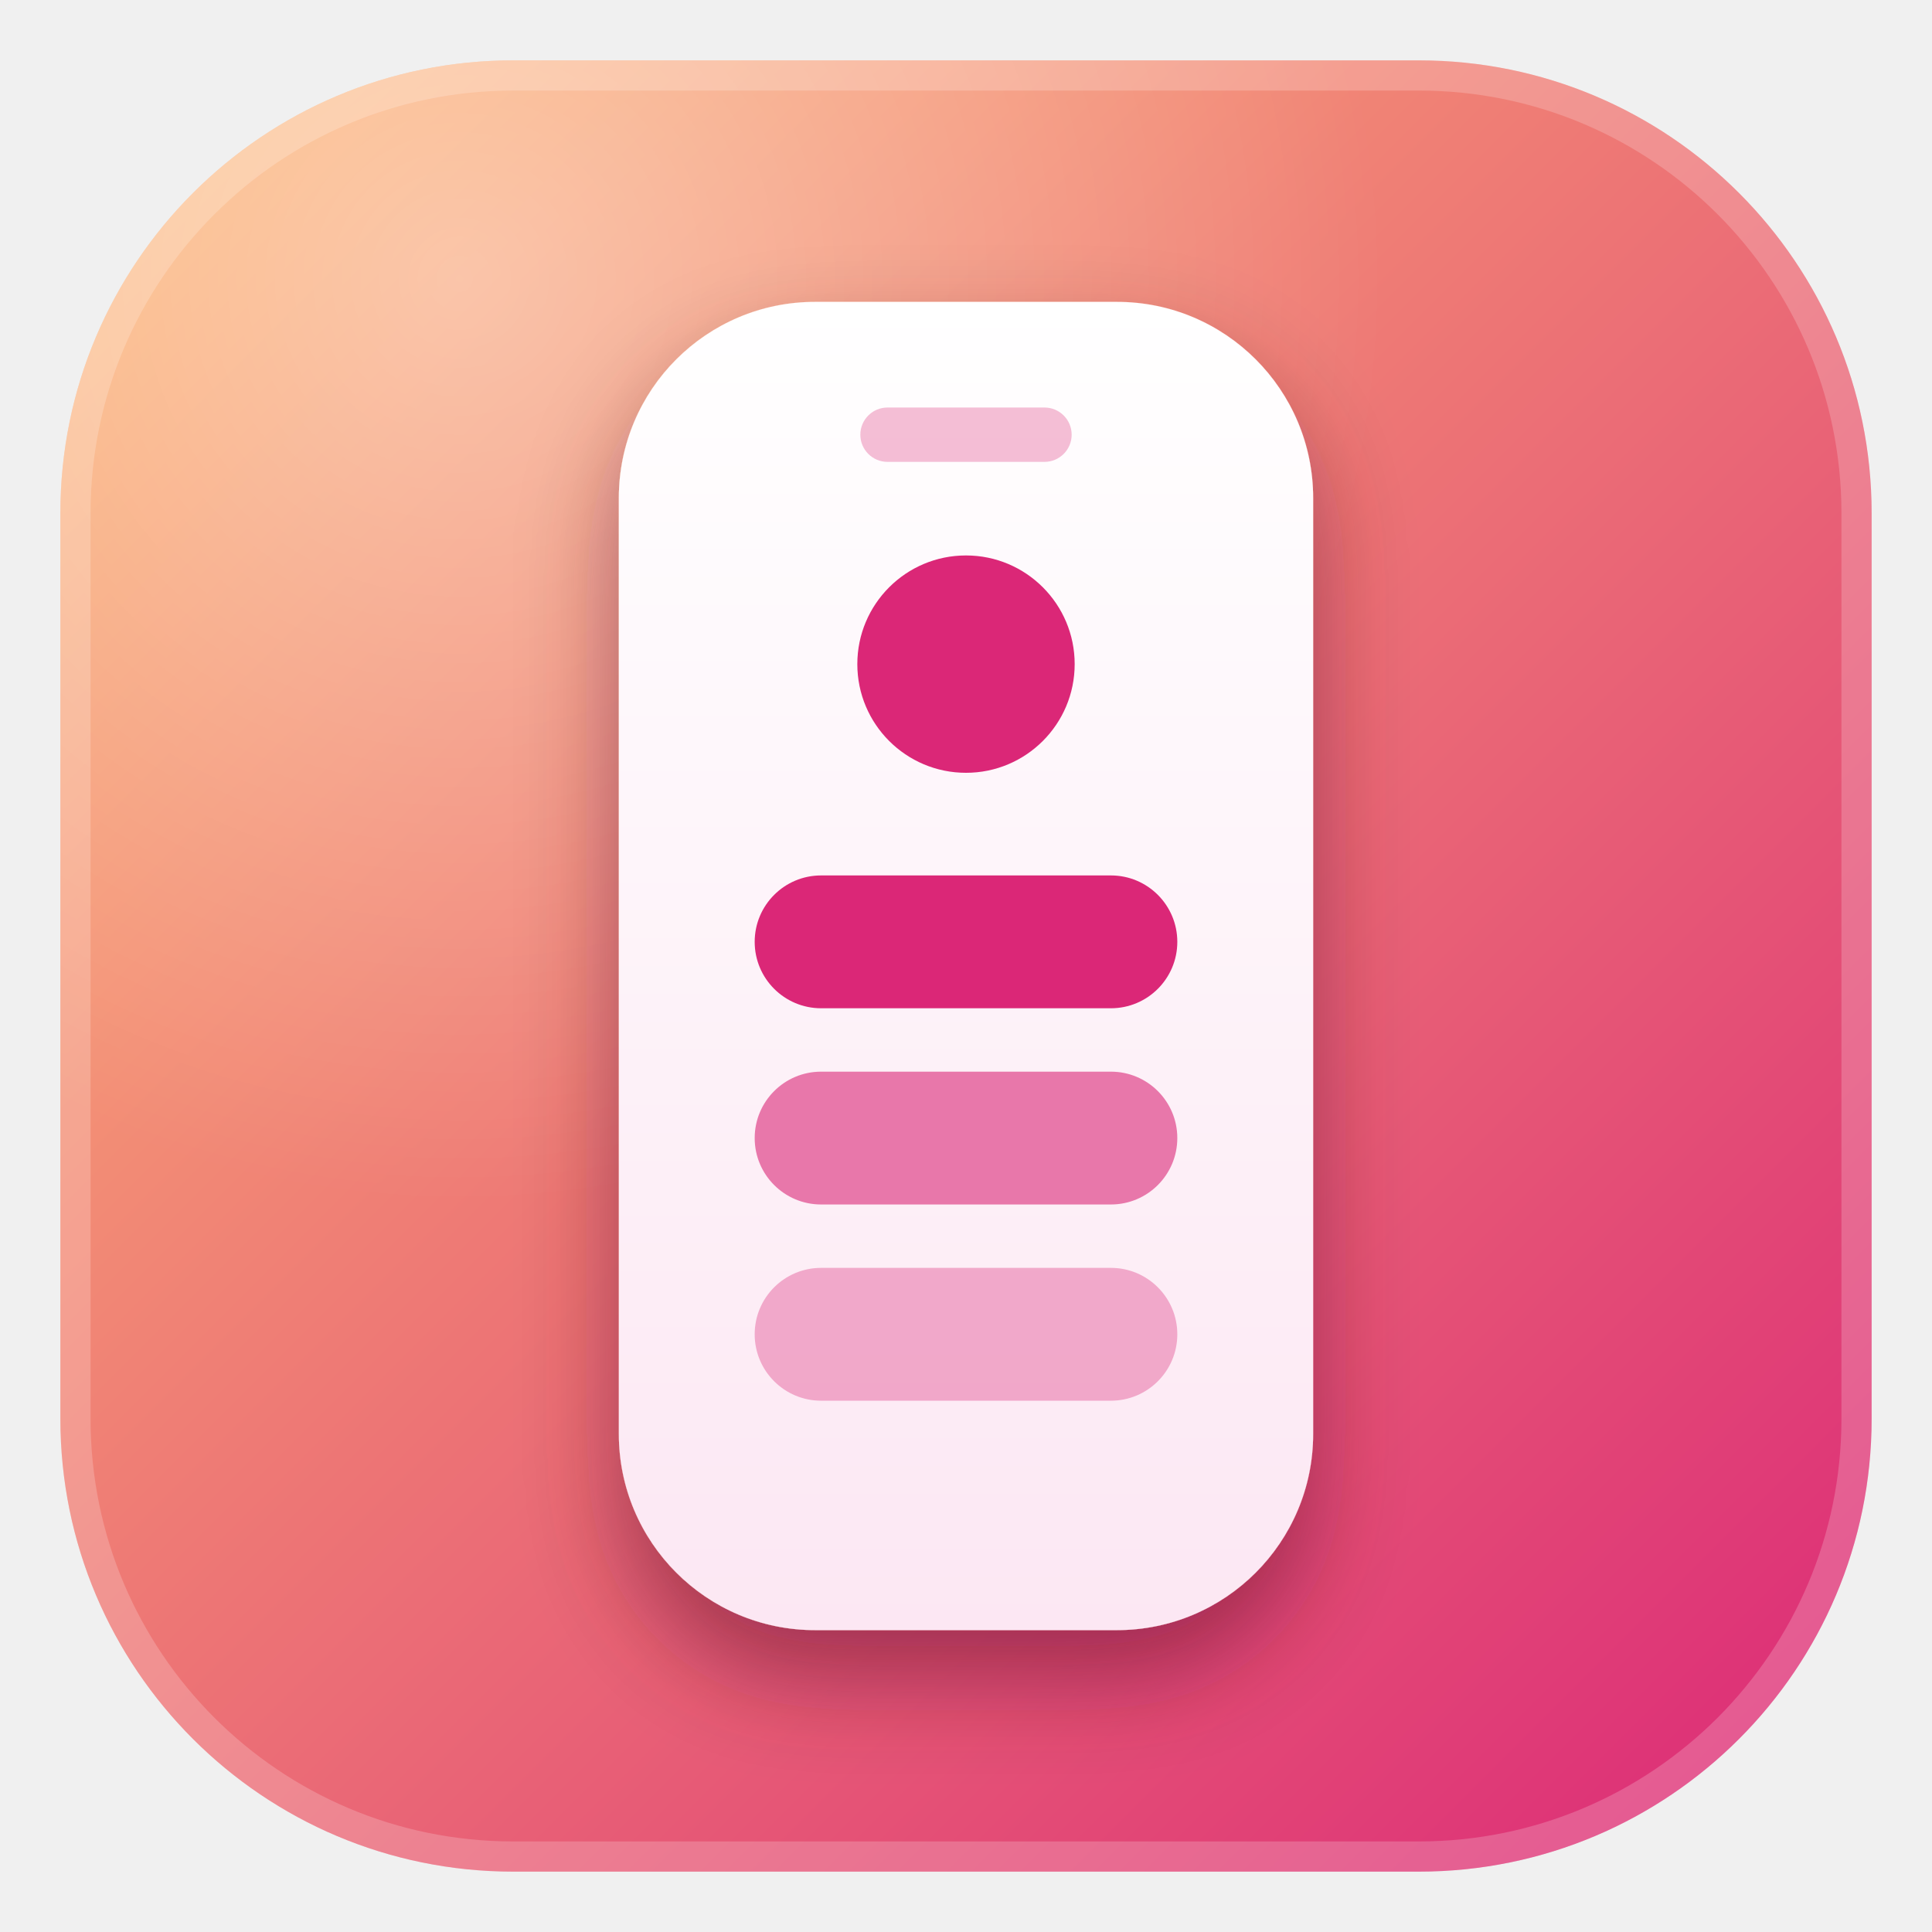
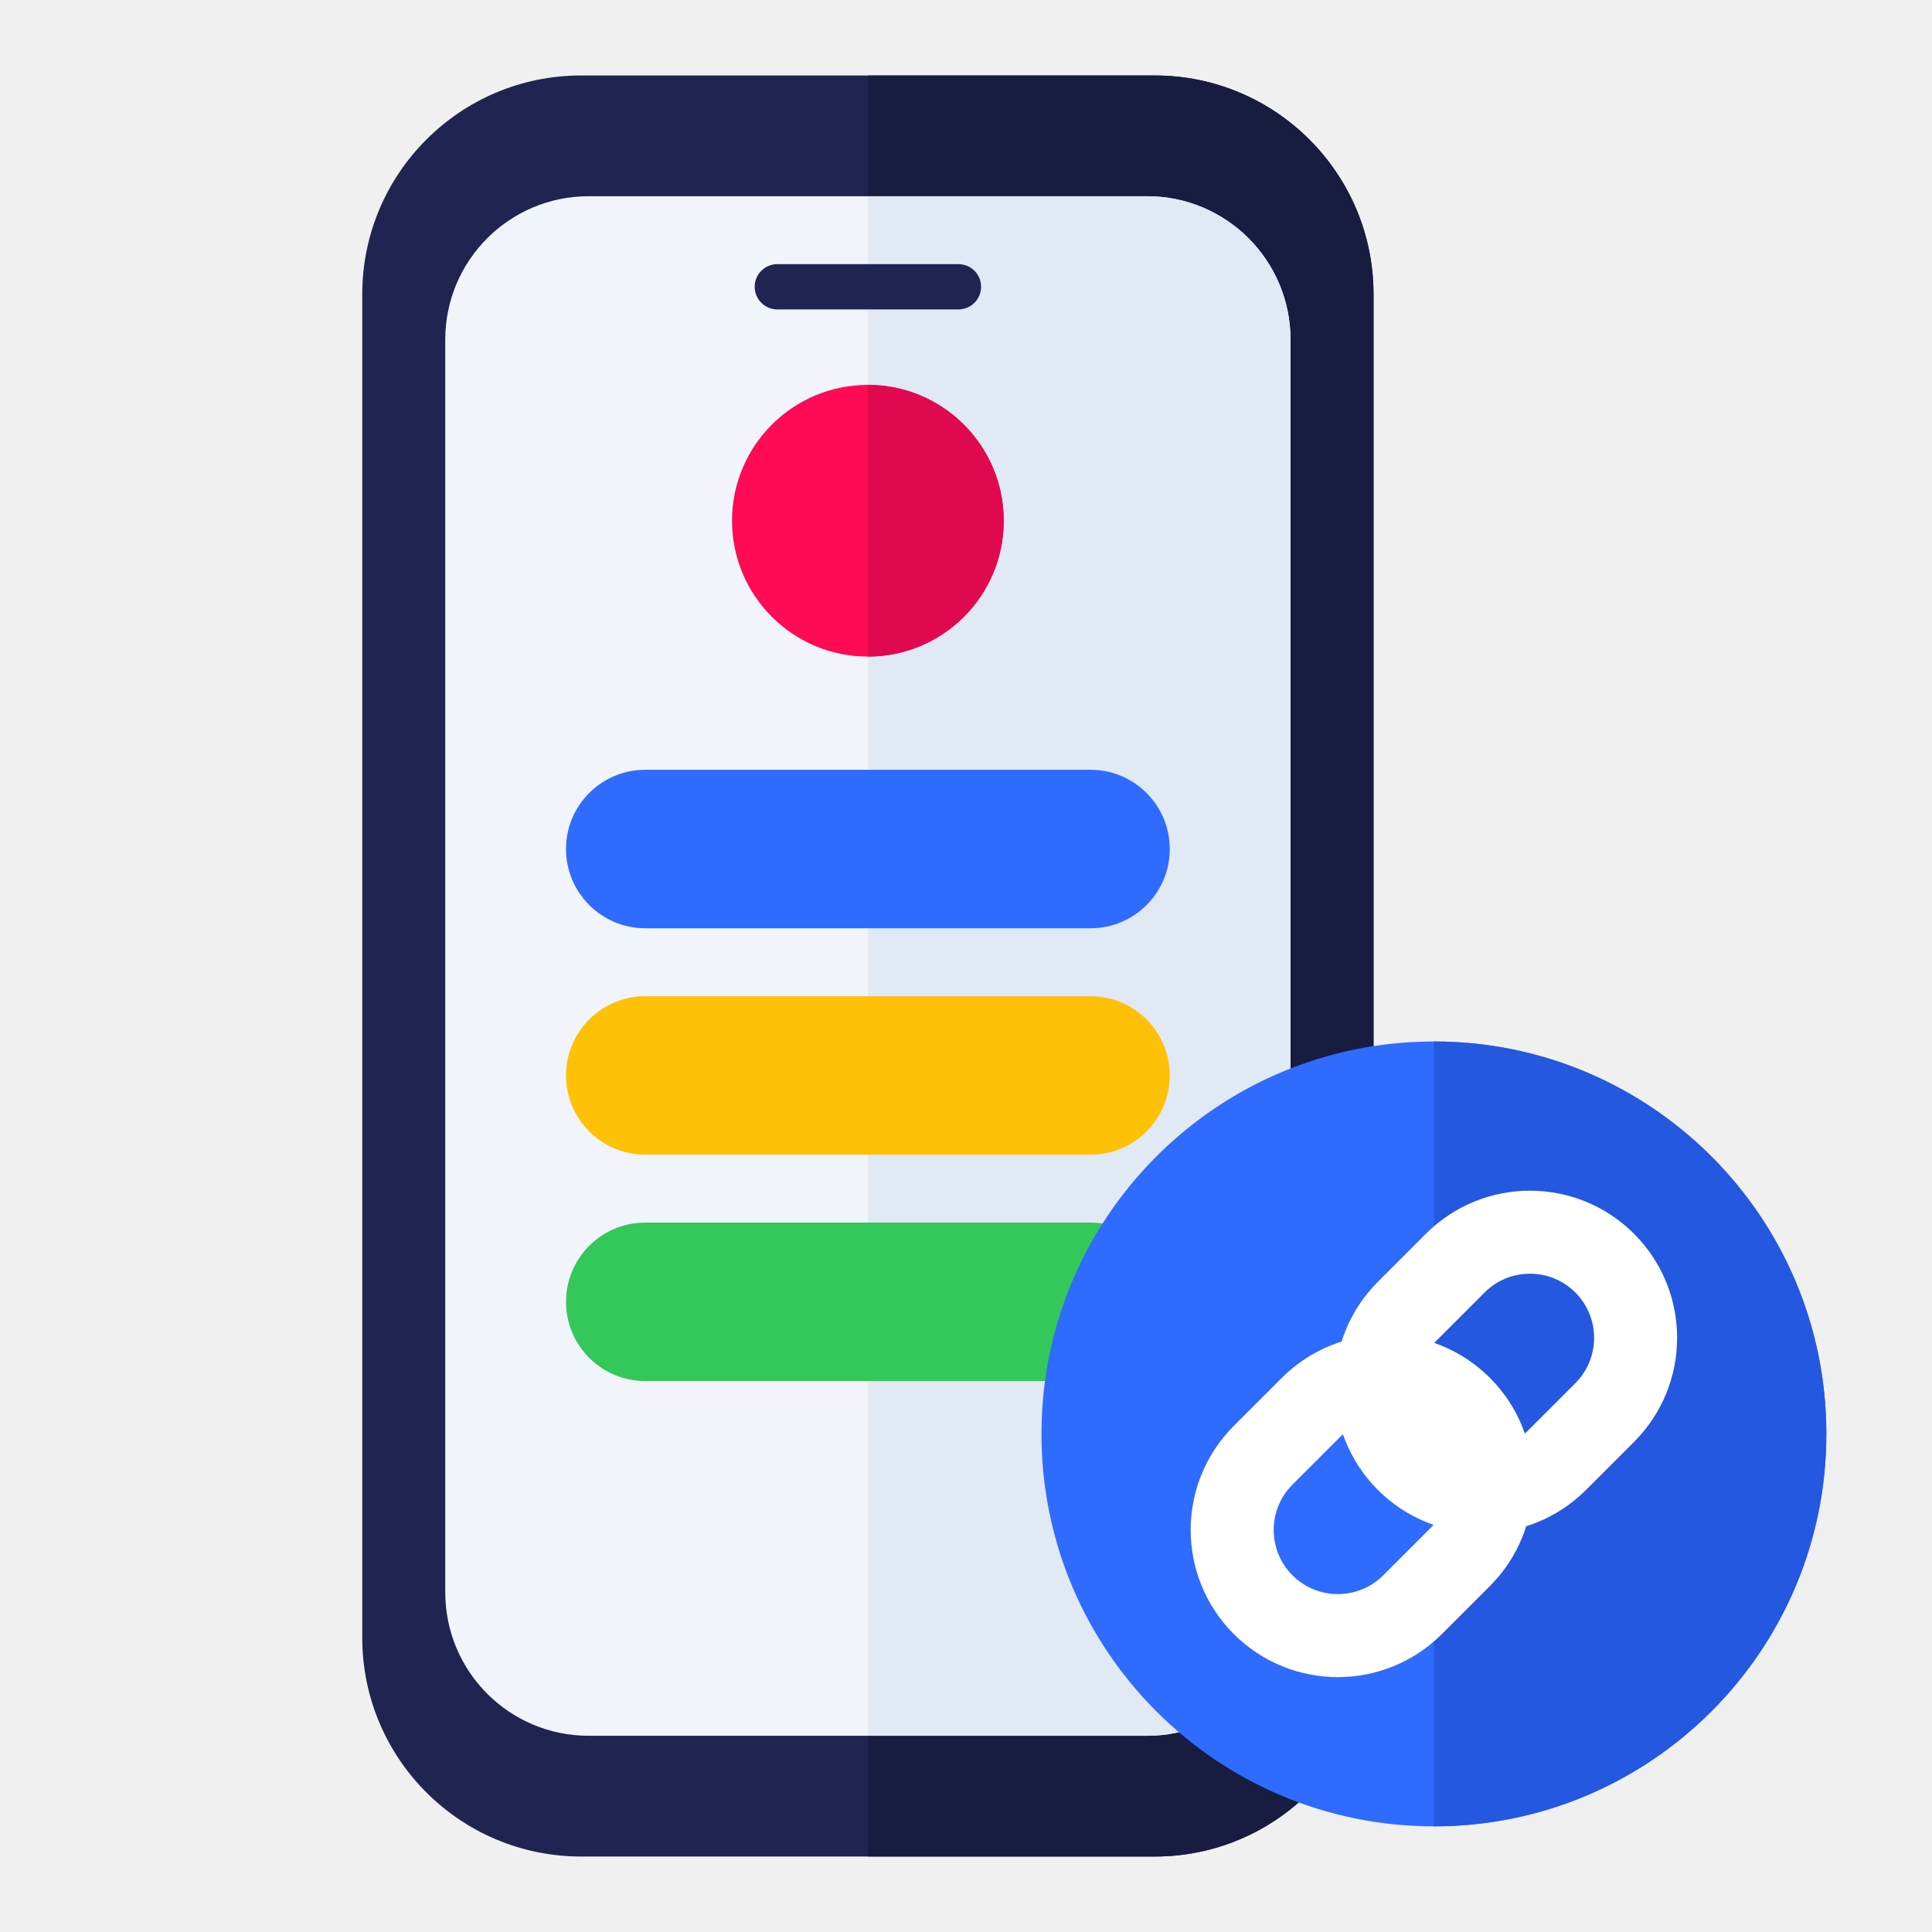
- <svg xmlns="http://www.w3.org/2000/svg" viewBox="0 0 64 64" width="256" height="256" role="img" aria-label="Quantalog Link-in-bio">
-   <defs>
-     <linearGradient id="t" x1="0" y1="0" x2="1" y2="1">
-       <stop offset="0" stop-color="#FDBA74" />
-       <stop offset="1" stop-color="#DB2777" />
-     </linearGradient>
-     <radialGradient id="h" cx="0.22" cy="0.12" r="0.85">
-       <stop offset="0" stop-color="#FFFFFF" stop-opacity="0.38" />
-       <stop offset="0.6" stop-color="#FFFFFF" stop-opacity="0" />
-     </radialGradient>
-     <linearGradient id="w" x1="0" y1="0" x2="0" y2="1">
-       <stop offset="0" stop-color="#FFFFFF" />
-       <stop offset="1" stop-color="#FCE7F3" />
-     </linearGradient>
-     <filter id="d" x="-30%" y="-30%" width="160%" height="160%">
-       <feDropShadow dx="0" dy="1.6" stdDeviation="1.6" flood-color="#500724" flood-opacity="0.45" />
-     </filter>
-   </defs>
-   <rect x="2" y="2" width="60" height="60" rx="15" fill="url(#t)" />
-   <rect x="2" y="2" width="60" height="60" rx="15" fill="url(#h)" />
-   <rect x="2.5" y="2.5" width="59" height="59" rx="14.5" fill="none" stroke="#FFFFFF" stroke-opacity="0.2" />
-   <rect x="20.5" y="10" width="23" height="44" rx="6.5" fill="url(#w)" filter="url(#d)" />
-   <rect x="28.5" y="13.5" width="7" height="1.8" rx="0.9" fill="#DB2777" opacity="0.3" />
-   <circle cx="32" cy="22" r="3.6" fill="#DB2777" />
-   <rect x="25" y="29" width="14" height="4.4" rx="2.2" fill="#DB2777" />
-   <rect x="25" y="35.5" width="14" height="4.4" rx="2.2" fill="#DB2777" opacity="0.6" />
-   <rect x="25" y="42" width="14" height="4.4" rx="2.2" fill="#DB2777" opacity="0.35" />
+ <svg xmlns="http://www.w3.org/2000/svg" viewBox="0 0 512 512" width="256" height="256" role="img" aria-label="Quantalog Link-in-bio">
+   <rect x="96" y="20" width="268" height="472" rx="58" fill="#1F2550" />
+   <path d="M230 20h76a58 58 0 0 1 58 58v356a58 58 0 0 1-58 58h-76Z" fill="#171C40" />
+   <rect x="118" y="52" width="224" height="408" rx="38" fill="#F1F5FB" />
+   <path d="M230 52h74a38 38 0 0 1 38 38v332a38 38 0 0 1-38 38h-74Z" fill="#E1E9F4" />
+   <rect x="200" y="70" width="60" height="12" rx="6" fill="#1F2550" />
+   <circle cx="230" cy="138" r="36" fill="#FF0A54" />
+   <path d="M230 102a36 36 0 0 1 0 72Z" fill="#E0094F" />
+   <rect x="150" y="204" width="160" height="42" rx="21" fill="#2F6BFF" />
+   <rect x="150" y="264" width="160" height="42" rx="21" fill="#FFC107" />
+   <rect x="150" y="324" width="160" height="42" rx="21" fill="#34C759" />
+   <circle cx="380" cy="380" r="104" fill="#2F6BFF" />
+   <path d="M380 276a104 104 0 0 1 0 208Z" fill="#2558E0" />
+   <g fill="none" stroke="#FFFFFF" stroke-width="22" stroke-linecap="round" transform="rotate(-45 380 380)">
+     <rect x="316" y="352" width="74" height="56" rx="28" />
+     <rect x="370" y="352" width="74" height="56" rx="28" />
+   </g>
</svg>
